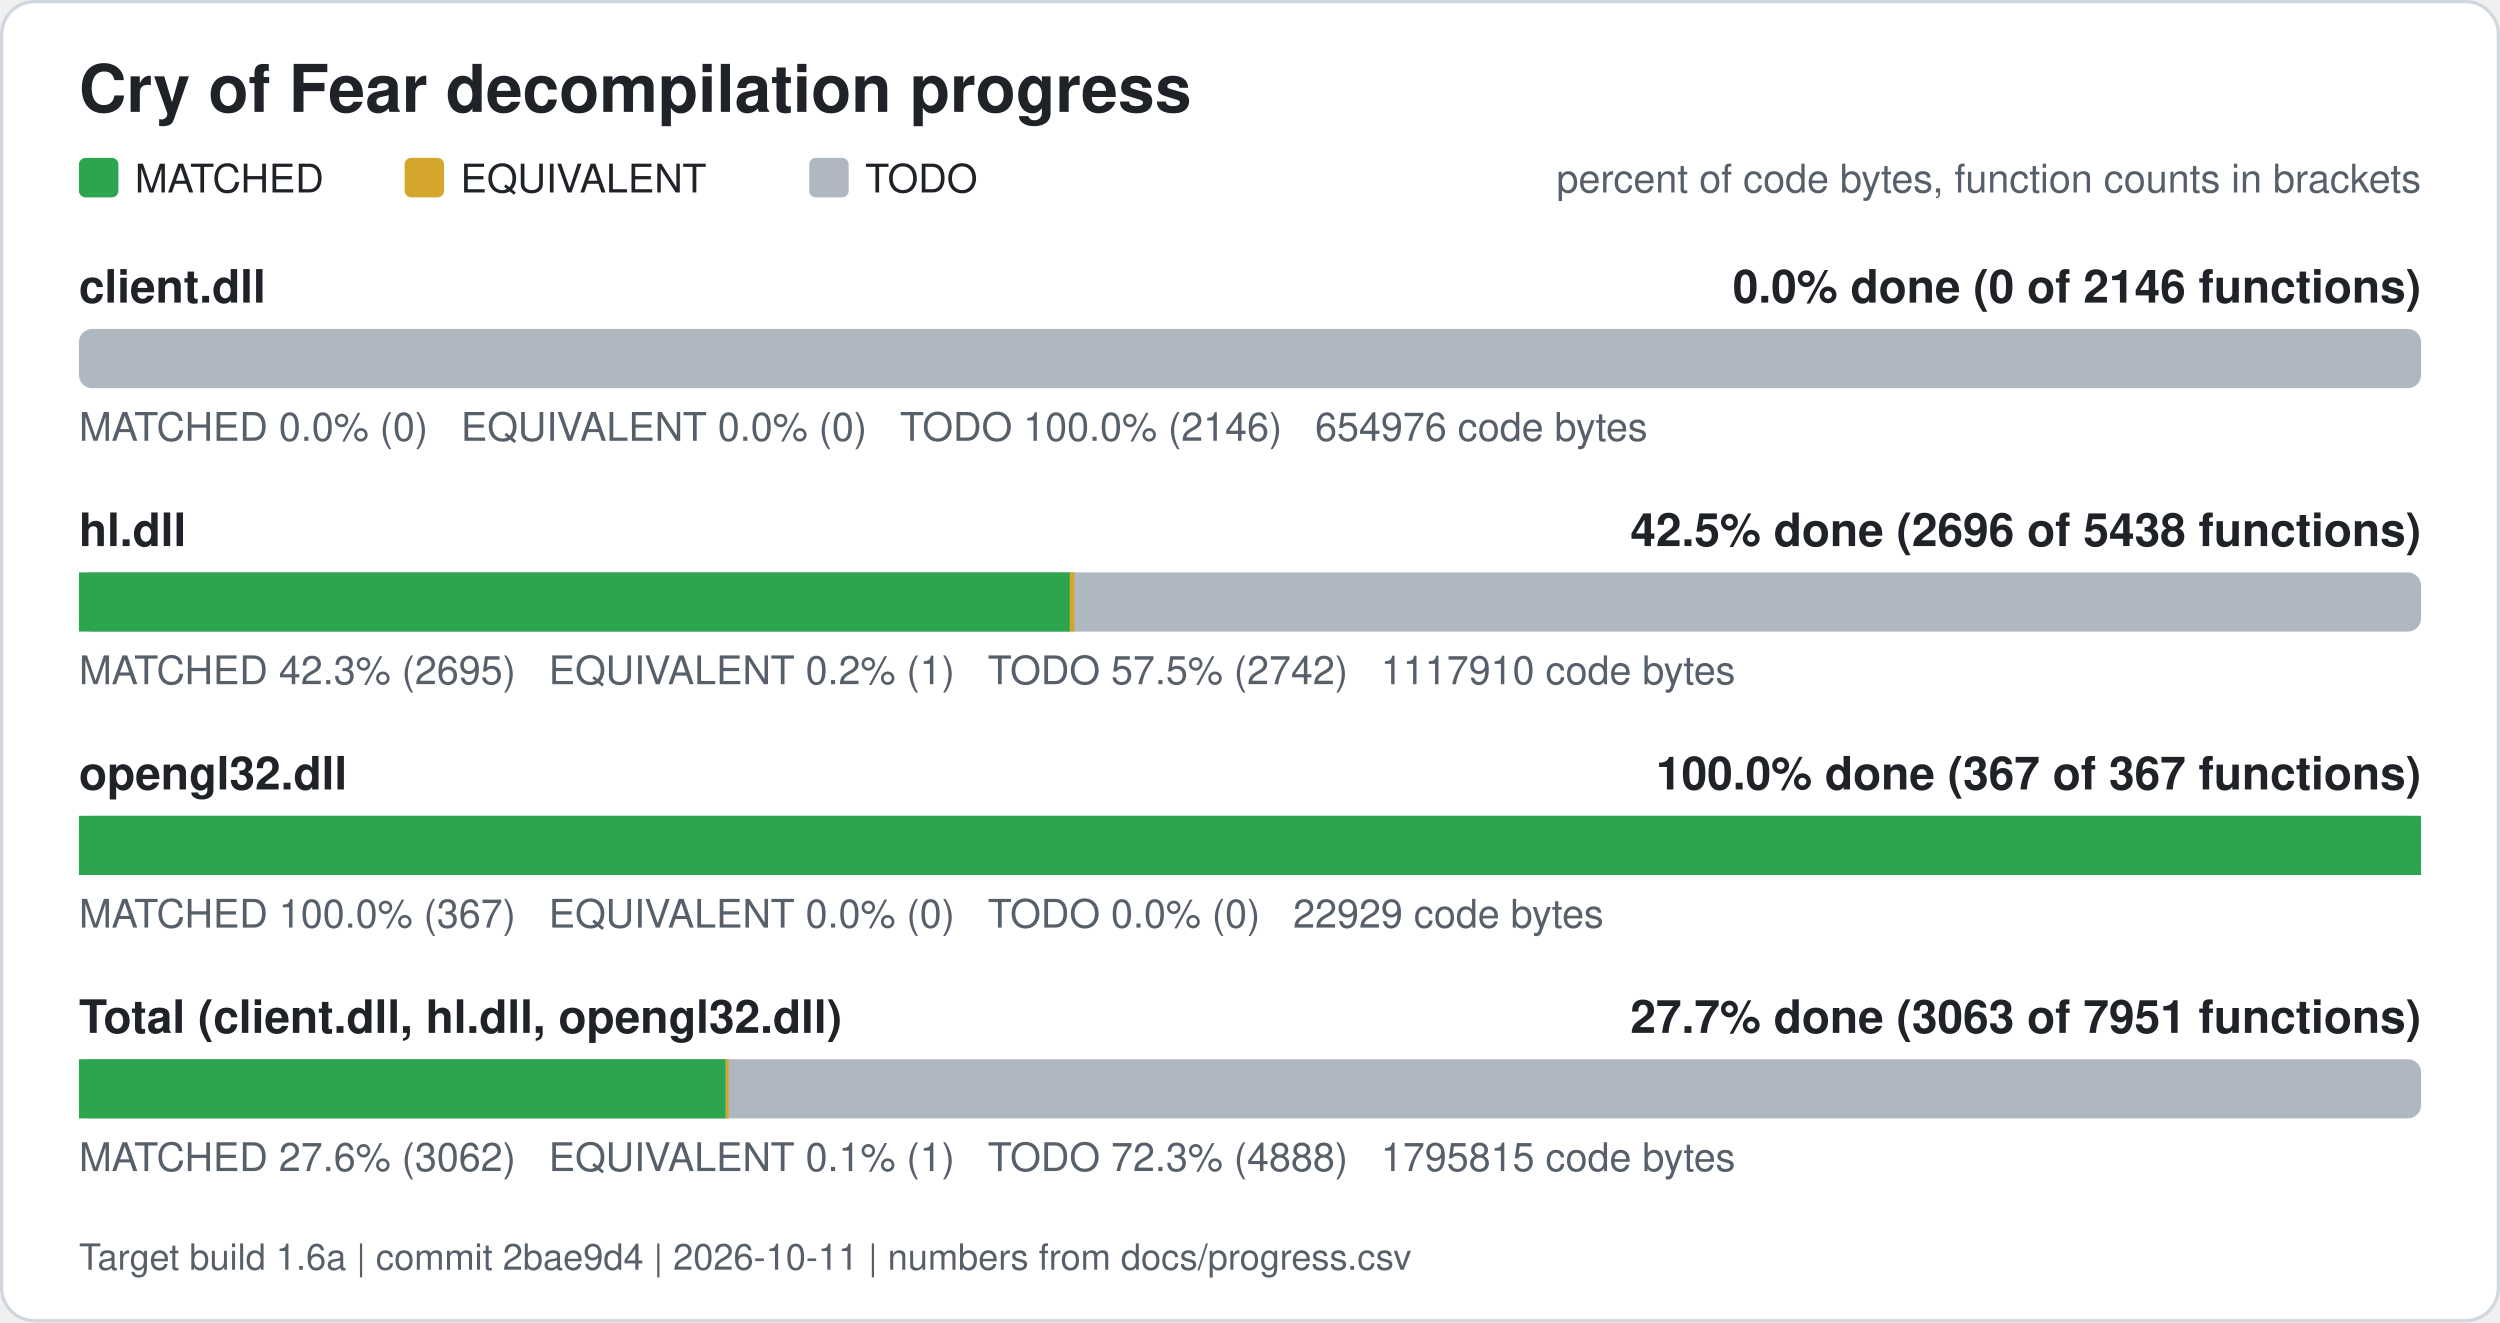
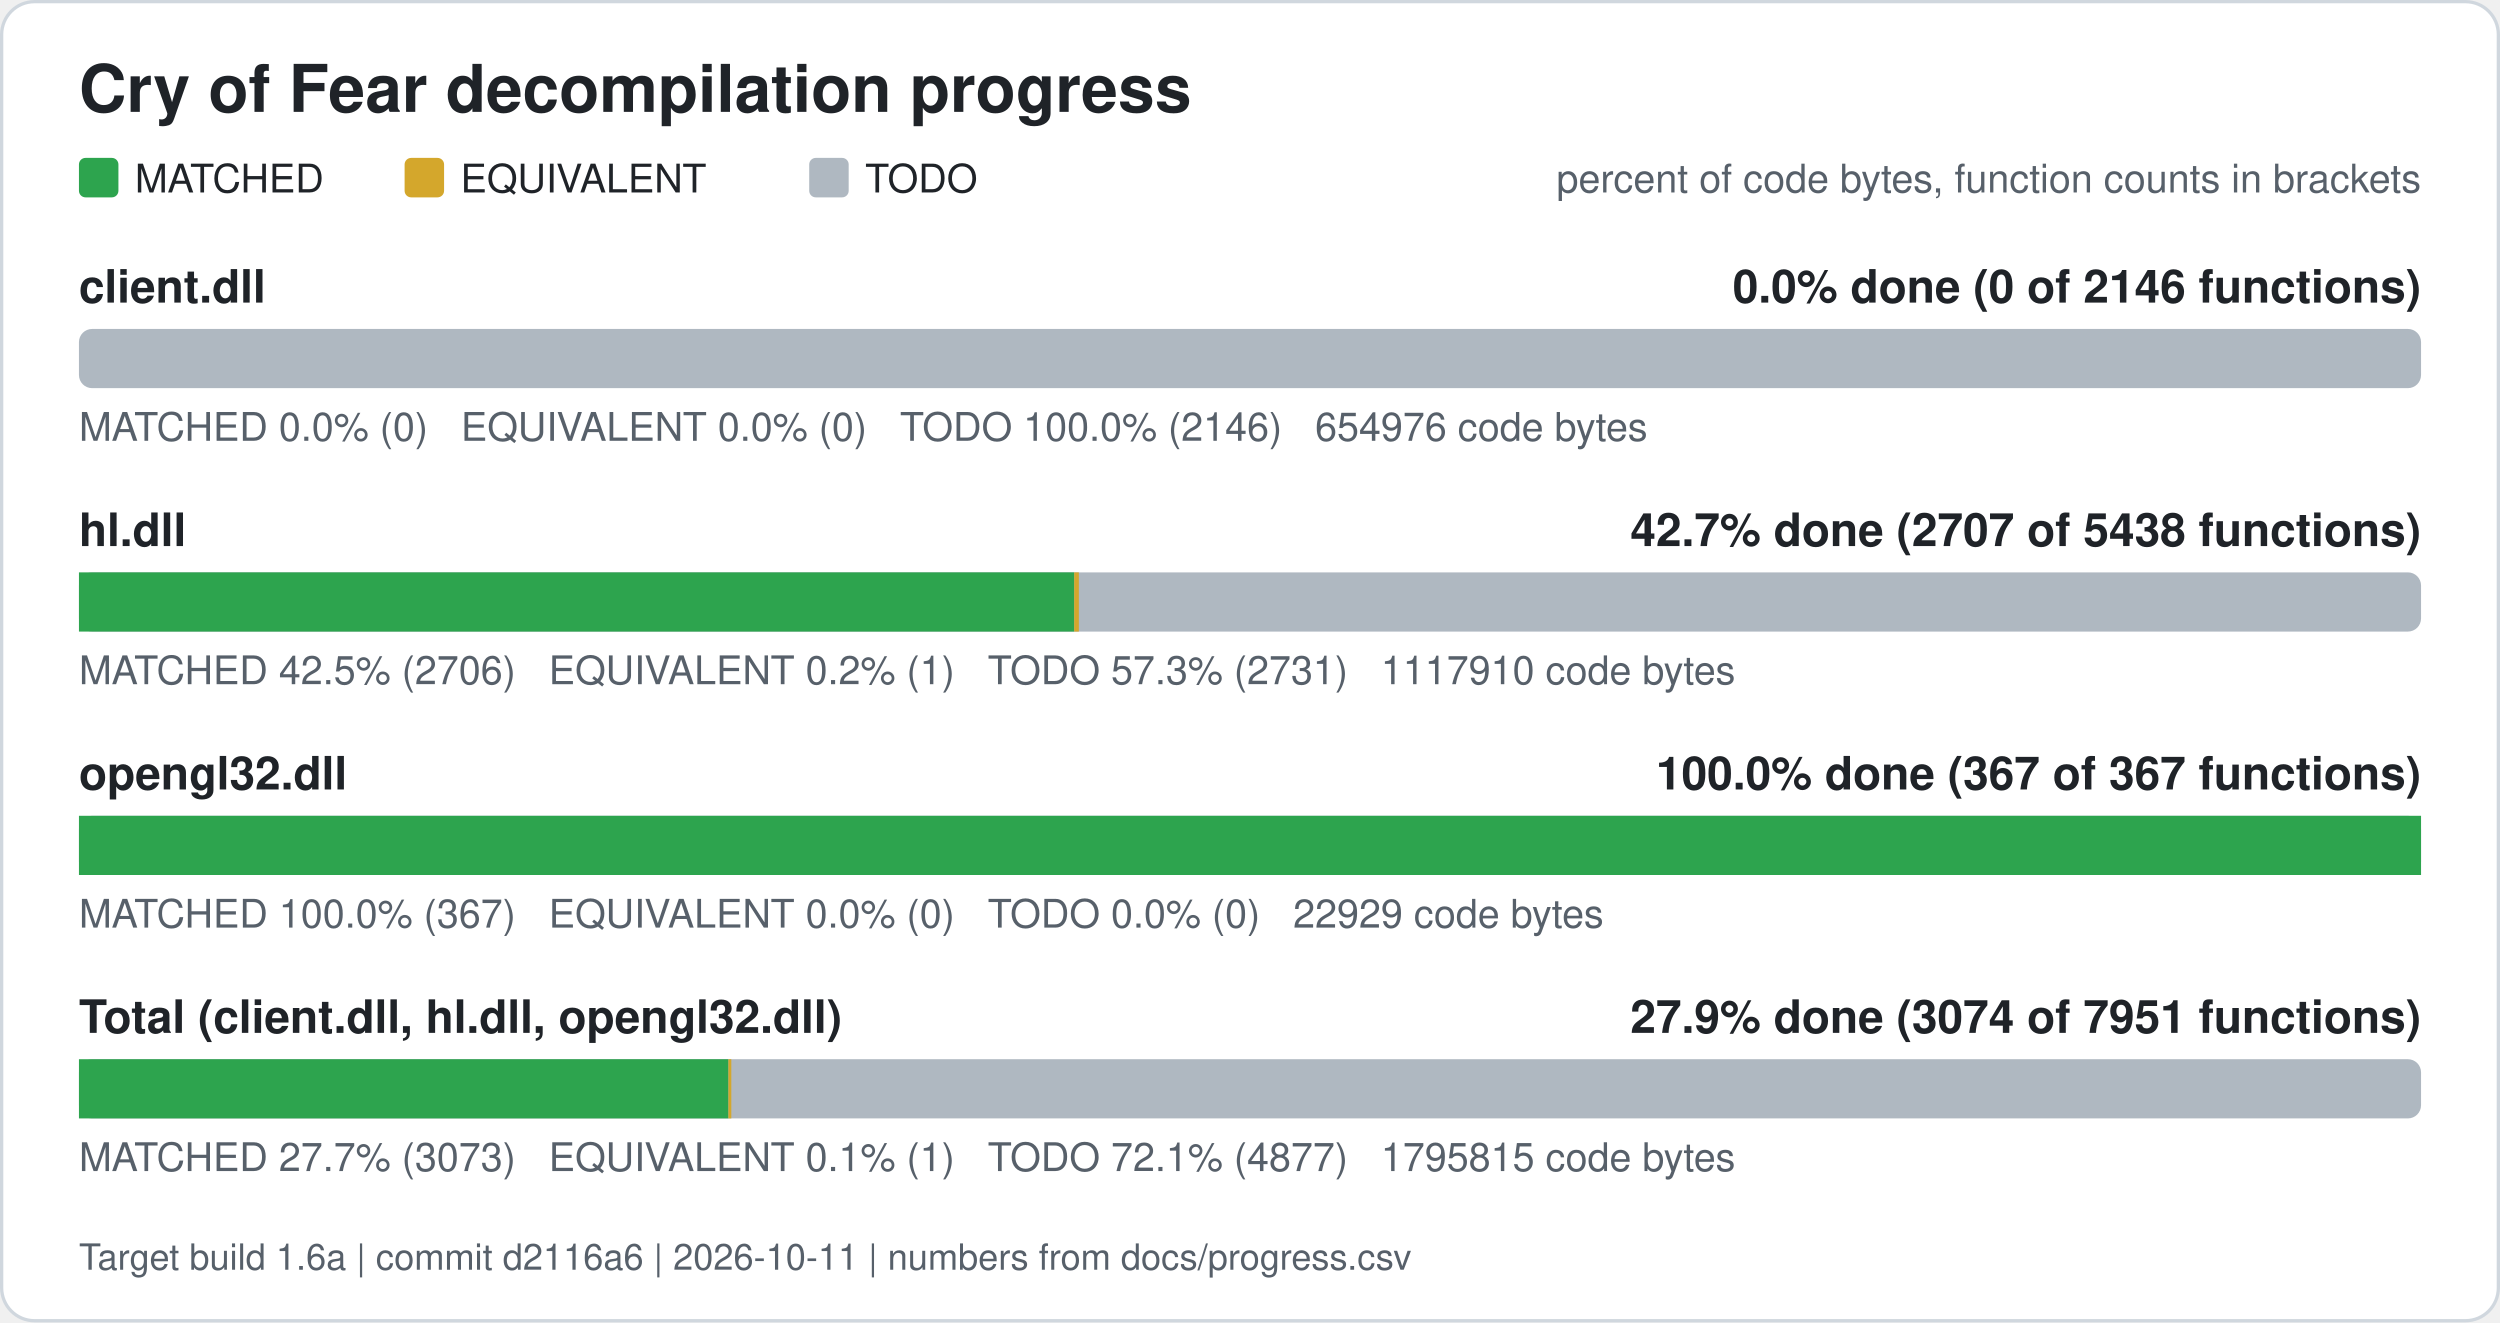
<svg xmlns="http://www.w3.org/2000/svg" width="760" height="402" viewBox="0 0 760 402" role="img" aria-label="Cry of Fear decompilation progress">
  <rect x="0.5" y="0.5" width="759" height="401" rx="10" fill="#ffffff" stroke="#d0d7de" />
  <text x="24" y="34" font-family="Segoe UI, Helvetica, Arial, sans-serif" font-size="20" font-weight="600" fill="#1f2328">Cry of Fear decompilation progress</text>
  <rect x="24" y="48" width="12" height="12" rx="2" fill="#2da44e" />
  <text x="41" y="58.5" font-family="Segoe UI, Helvetica, Arial, sans-serif" font-size="12" fill="#1f2328">MATCHED</text>
  <rect x="123" y="48" width="12" height="12" rx="2" fill="#d4a72c" />
  <text x="140" y="58.5" font-family="Segoe UI, Helvetica, Arial, sans-serif" font-size="12" fill="#1f2328">EQUIVALENT</text>
  <rect x="246" y="48" width="12" height="12" rx="2" fill="#afb8c1" />
  <text x="263" y="58.5" font-family="Segoe UI, Helvetica, Arial, sans-serif" font-size="12" fill="#1f2328">TODO</text>
  <text x="736" y="58.5" font-family="Segoe UI, Helvetica, Arial, sans-serif" font-size="12" fill="#57606a" text-anchor="end">percent of code bytes, function counts in brackets</text>
  <text x="24" y="92" font-family="Segoe UI, Helvetica, Arial, sans-serif" font-size="14" font-weight="600" fill="#1f2328">client.dll</text>
  <text x="736" y="92" font-family="Segoe UI, Helvetica, Arial, sans-serif" font-size="14" font-weight="600" fill="#1f2328" text-anchor="end">0.0% done (0 of 2146 functions)</text>
  <rect x="24" y="100" width="712" height="18" rx="4" fill="#afb8c1" />
  <text x="24" y="134" font-family="Segoe UI, Helvetica, Arial, sans-serif" font-size="12" fill="#57606a" xml:space="preserve">MATCHED 0.0% (0)   EQUIVALENT 0.0% (0)   TODO 100.0% (2146)   654976 code bytes</text>
  <text x="24" y="166" font-family="Segoe UI, Helvetica, Arial, sans-serif" font-size="14" font-weight="600" fill="#1f2328">hl.dll</text>
-   <text x="736" y="166" font-family="Segoe UI, Helvetica, Arial, sans-serif" font-size="14" font-weight="600" fill="#1f2328" text-anchor="end">42.5% done (2696 of 5438 functions)</text>
+   <text x="736" y="166" font-family="Segoe UI, Helvetica, Arial, sans-serif" font-size="14" font-weight="600" fill="#1f2328" text-anchor="end">42.7% done (2707 of 5438 functions)</text>
  <rect x="24" y="174" width="712" height="18" rx="4" fill="#afb8c1" />
-   <rect x="24.00" y="174" width="301.24" height="18" fill="#2da44e" />
-   <rect x="325.24" y="174" width="1.41" height="18" fill="#d4a72c" />
-   <text x="24" y="208" font-family="Segoe UI, Helvetica, Arial, sans-serif" font-size="12" fill="#57606a" xml:space="preserve">MATCHED 42.3% (2695)   EQUIVALENT 0.2% (1)   TODO 57.5% (2742)   1117910 code bytes</text>
+   <rect x="24.00" y="174" width="302.56" height="18" fill="#2da44e" />
+   <rect x="326.56" y="174" width="1.41" height="18" fill="#d4a72c" />
+   <text x="24" y="208" font-family="Segoe UI, Helvetica, Arial, sans-serif" font-size="12" fill="#57606a" xml:space="preserve">MATCHED 42.5% (2706)   EQUIVALENT 0.2% (1)   TODO 57.3% (2731)   1117910 code bytes</text>
  <text x="24" y="240" font-family="Segoe UI, Helvetica, Arial, sans-serif" font-size="14" font-weight="600" fill="#1f2328">opengl32.dll</text>
  <text x="736" y="240" font-family="Segoe UI, Helvetica, Arial, sans-serif" font-size="14" font-weight="600" fill="#1f2328" text-anchor="end">100.0% done (367 of 367 functions)</text>
  <rect x="24" y="248" width="712" height="18" rx="4" fill="#afb8c1" />
  <rect x="24.00" y="248" width="712.00" height="18" fill="#2da44e" />
  <text x="24" y="282" font-family="Segoe UI, Helvetica, Arial, sans-serif" font-size="12" fill="#57606a" xml:space="preserve">MATCHED 100.0% (367)   EQUIVALENT 0.0% (0)   TODO 0.0% (0)   22929 code bytes</text>
  <text x="24" y="314" font-family="Segoe UI, Helvetica, Arial, sans-serif" font-size="14" font-weight="600" fill="#1f2328">Total (client.dll, hl.dll, opengl32.dll)</text>
-   <text x="736" y="314" font-family="Segoe UI, Helvetica, Arial, sans-serif" font-size="14" font-weight="600" fill="#1f2328" text-anchor="end">27.7% done (3063 of 7951 functions)</text>
+   <text x="736" y="314" font-family="Segoe UI, Helvetica, Arial, sans-serif" font-size="14" font-weight="600" fill="#1f2328" text-anchor="end">27.9% done (3074 of 7951 functions)</text>
  <rect x="24" y="322" width="712" height="18" rx="4" fill="#afb8c1" />
-   <rect x="24.00" y="322" width="196.62" height="18" fill="#2da44e" />
-   <rect x="220.62" y="322" width="0.88" height="18" fill="#d4a72c" />
-   <text x="24" y="356" font-family="Segoe UI, Helvetica, Arial, sans-serif" font-size="12" fill="#57606a" xml:space="preserve">MATCHED 27.6% (3062)   EQUIVALENT 0.1% (1)   TODO 72.3% (4888)   1795815 code bytes</text>
-   <text x="24" y="386" font-family="Segoe UI, Helvetica, Arial, sans-serif" font-size="11" fill="#57606a">Target build 1.6a | commit 2bae9d4 | 2026-10-11 | numbers from docs/progress.csv</text>
+   <rect x="24.00" y="322" width="197.44" height="18" fill="#2da44e" />
+   <rect x="221.44" y="322" width="0.88" height="18" fill="#d4a72c" />
+   <text x="24" y="356" font-family="Segoe UI, Helvetica, Arial, sans-serif" font-size="12" fill="#57606a" xml:space="preserve">MATCHED 27.7% (3073)   EQUIVALENT 0.1% (1)   TODO 72.1% (4877)   1795815 code bytes</text>
+   <text x="24" y="386" font-family="Segoe UI, Helvetica, Arial, sans-serif" font-size="11" fill="#57606a">Target build 1.6a | commit d2116a6 | 2026-10-11 | numbers from docs/progress.csv</text>
</svg>
